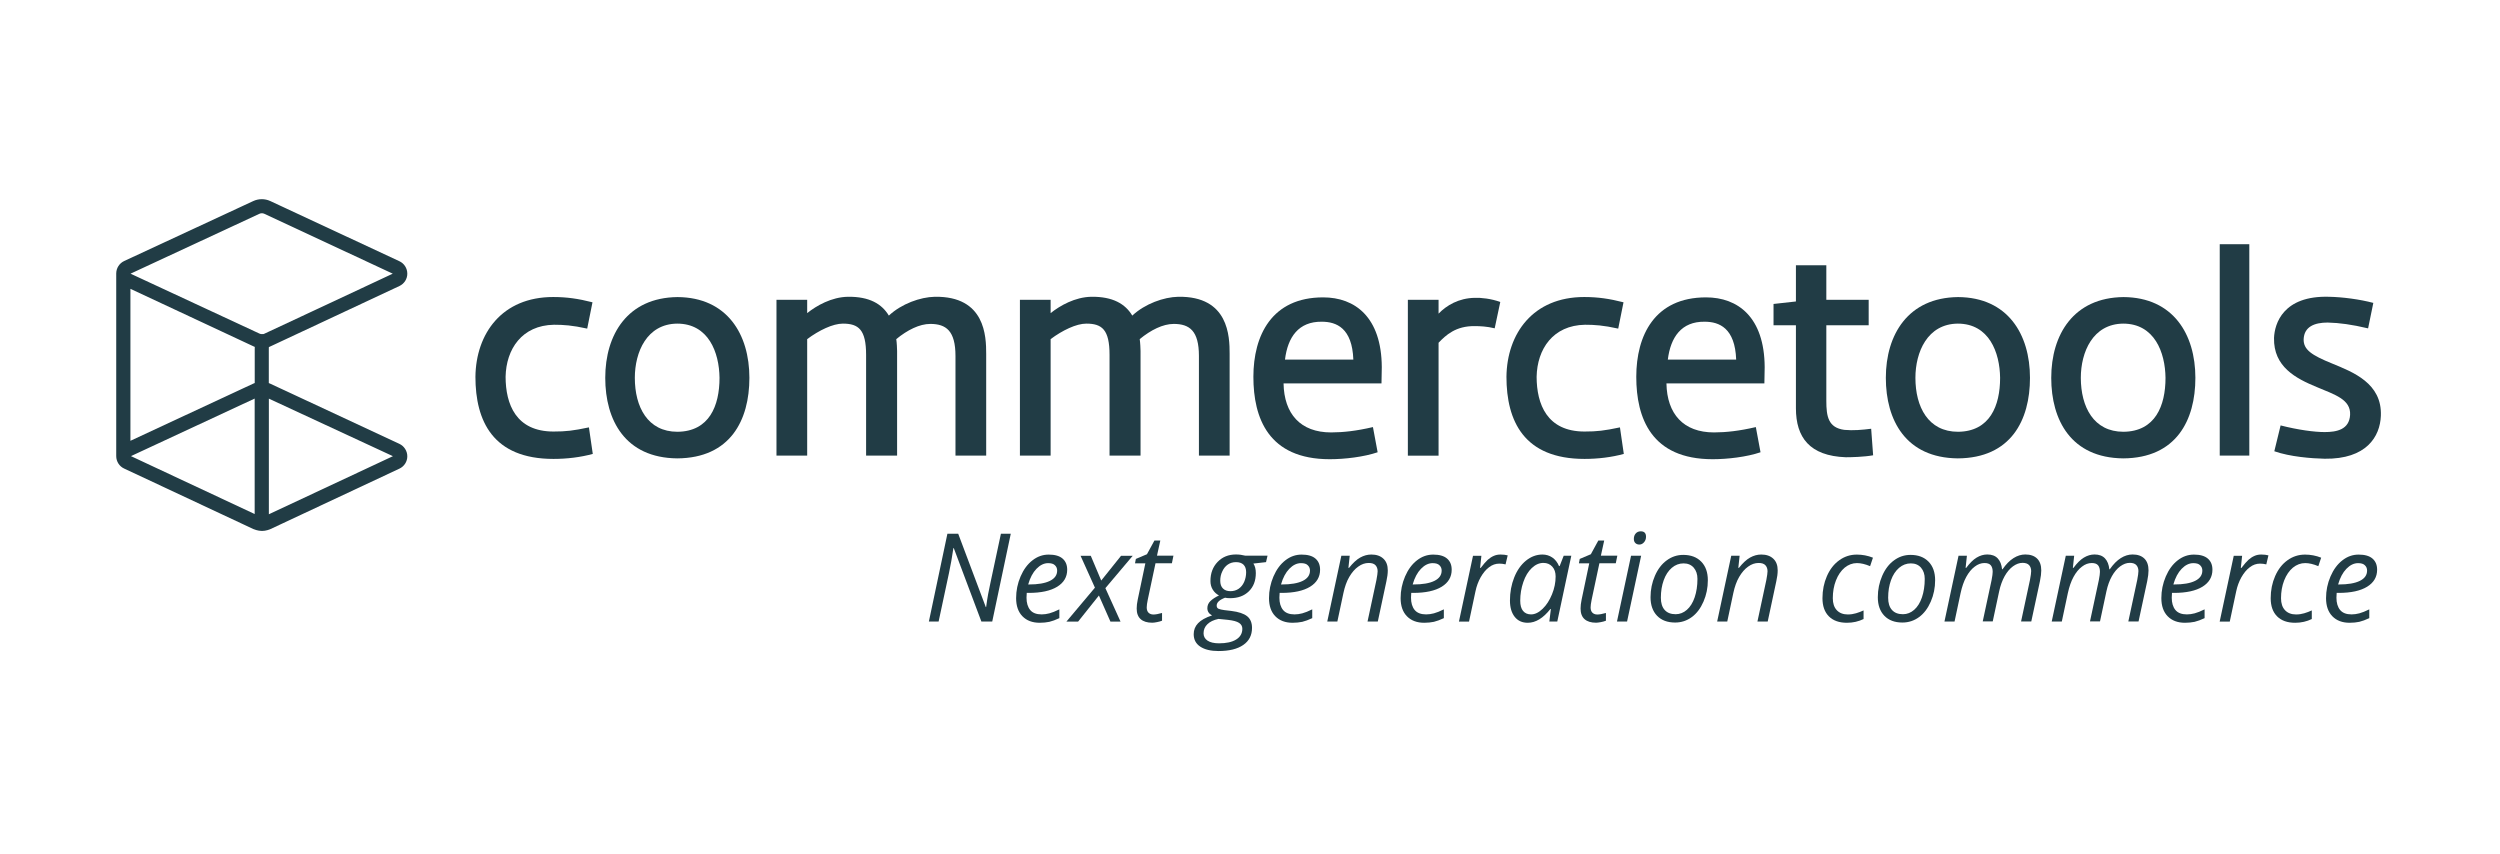
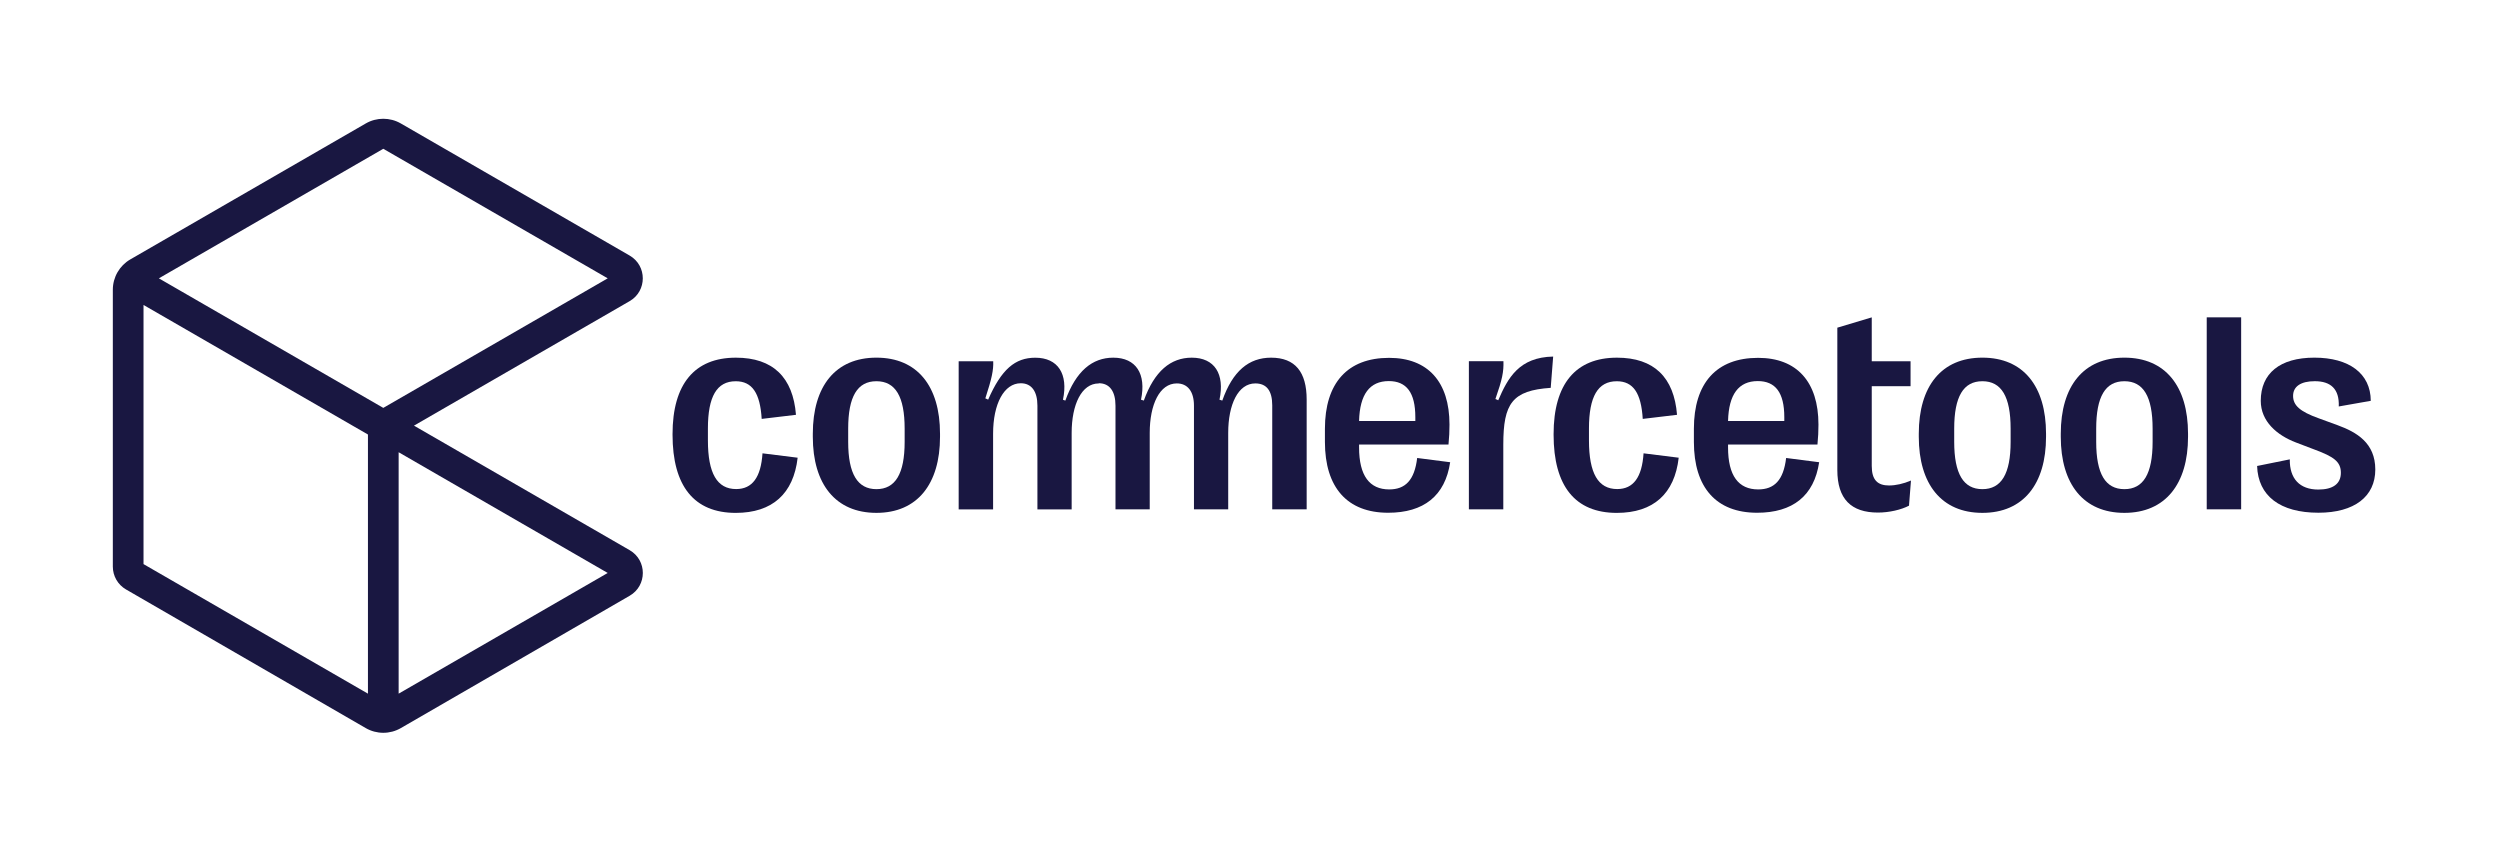
- <svg xmlns="http://www.w3.org/2000/svg" version="1.1" id="Layer_1" x="0px" y="0px" viewBox="0 0 420.94 143.66" style="enable-background:new 0 0 420.94 143.66;" xml:space="preserve">
-   <style type="text/css">
- 	.st0{fill:#213C45;}
- </style>
-   <g>
-     <g>
-       <g>
-         <g id="XMLID_86_">
-           <path id="XMLID_116_" class="st0" d="M93.2,72.66c2.1,0,3.31-0.14,5.96-0.7l0.65,4.47c-2.05,0.56-4.33,0.84-6.62,0.84      c-10.2,0-13.14-6.38-13.14-13.84c0.09-7.27,4.47-13.42,13.09-13.42c2.28,0,4.24,0.28,6.62,0.89l-0.89,4.43      c-2.52-0.56-4.01-0.65-5.59-0.65c-5.4,0.09-8.06,4.1-8.15,8.76C85.14,68.05,86.86,72.66,93.2,72.66z" />
-           <path id="XMLID_113_" class="st0" d="M114.07,50.02c8.39,0.05,12.11,6.29,12.11,13.6c0,7.13-3.21,13.51-12.16,13.56      c-8.76-0.09-12.11-6.43-12.11-13.56C101.91,56.31,105.68,50.11,114.07,50.02z M114.07,72.7c5.36-0.05,7.08-4.38,7.08-9.08      c-0.05-4.29-1.86-9.13-7.13-9.13c-5.12,0.05-7.13,4.8-7.13,9.13C106.89,68.51,109.04,72.7,114.07,72.7z" />
-           <path id="XMLID_111_" class="st0" d="M160.88,76.71V59.94c0-4.24-1.58-5.4-4.24-5.4c-1.82,0-3.87,1.03-5.73,2.56      c0.09,0.56,0.14,1.68,0.14,2v17.61h-5.22V59.75c0-4.24-1.26-5.26-3.91-5.26c-1.68,0-4.01,1.12-6.01,2.61v19.61h-5.17V50.48h5.17      v2.24c1.58-1.26,4.1-2.7,6.85-2.75c3.63-0.05,5.73,1.21,6.9,3.17c2.14-2,5.31-3.12,7.73-3.17c8.53-0.14,8.66,6.71,8.66,9.6      v17.14H160.88z" />
-           <path id="XMLID_109_" class="st0" d="M201.87,76.71V59.94c0-4.24-1.58-5.4-4.24-5.4c-1.82,0-3.87,1.03-5.73,2.56      c0.09,0.56,0.14,1.68,0.14,2v17.61h-5.22V59.75c0-4.24-1.26-5.26-3.91-5.26c-1.68,0-4.01,1.12-6.01,2.61v19.61h-5.17V50.48h5.17      v2.24c1.58-1.26,4.1-2.7,6.85-2.75c3.63-0.05,5.73,1.21,6.9,3.17c2.14-2,5.31-3.12,7.73-3.17c8.53-0.14,8.66,6.71,8.66,9.6      v17.14H201.87z" />
-           <path id="XMLID_106_" class="st0" d="M231.17,71.91l0.79,4.24c-2.33,0.79-5.54,1.17-8.06,1.17c-10.34,0-12.86-6.94-12.86-13.88      s3.08-13.37,11.74-13.37c5.36,0,9.83,3.31,9.88,11.74l-0.05,2.75h-16.49c0.09,5.12,2.84,8.25,8.01,8.25      C226.19,72.8,228.33,72.57,231.17,71.91z M216.36,60.55h11.51c-0.19-5.31-2.84-6.38-5.31-6.38      C218.64,54.12,216.82,56.77,216.36,60.55z" />
-           <path id="XMLID_104_" class="st0" d="M251.67,55.28c-1.35-0.33-2.52-0.37-3.35-0.37c-3.21-0.05-4.89,1.54-6.1,2.8v19.01h-5.17      V50.48h5.17v2.33c1.35-1.4,3.4-2.61,6.06-2.66c1.07-0.05,2.84,0.14,4.33,0.7L251.67,55.28z" />
-           <path id="XMLID_102_" class="st0" d="M266.8,72.66c2.1,0,3.31-0.14,5.96-0.7l0.65,4.47c-2.05,0.56-4.33,0.84-6.62,0.84      c-10.2,0-13.14-6.38-13.14-13.84c0.09-7.27,4.47-13.42,13.09-13.42c2.28,0,4.24,0.28,6.62,0.89l-0.89,4.43      c-2.52-0.56-4.01-0.65-5.59-0.65c-5.4,0.09-8.06,4.1-8.15,8.76C258.74,68.05,260.47,72.66,266.8,72.66z" />
-           <path id="XMLID_99_" class="st0" d="M295.64,71.91l0.79,4.24c-2.33,0.79-5.54,1.17-8.06,1.17c-10.34,0-12.86-6.94-12.86-13.88      s3.08-13.37,11.74-13.37c5.36,0,9.83,3.31,9.88,11.74l-0.05,2.75h-16.49c0.09,5.12,2.84,8.25,8.01,8.25      C290.65,72.8,292.8,72.57,295.64,71.91z M280.82,60.55h11.51c-0.19-5.31-2.84-6.38-5.31-6.38      C283.11,54.12,281.29,56.77,280.82,60.55z" />
-           <path id="XMLID_97_" class="st0" d="M314.64,54.77h-7.13v12.72c0,2.65,0.33,4.52,3.03,4.89c1.49,0.14,3.03,0,4.52-0.19      l0.33,4.47c-1.54,0.28-3.73,0.33-4.61,0.33c-6.1-0.23-8.39-3.35-8.39-8.25V54.77h-3.77v-3.59l3.77-0.42v-6.1h5.12v5.82h7.13      L314.64,54.77L314.64,54.77z" />
-           <path id="XMLID_94_" class="st0" d="M329.69,50.02c8.39,0.05,12.11,6.29,12.11,13.6c0,7.13-3.21,13.51-12.16,13.56      c-8.76-0.09-12.11-6.43-12.11-13.56C317.53,56.31,321.3,50.11,329.69,50.02z M329.69,72.7c5.36-0.05,7.08-4.38,7.08-9.08      c-0.05-4.29-1.86-9.13-7.13-9.13c-5.12,0.05-7.13,4.8-7.13,9.13C322.51,68.51,324.66,72.7,329.69,72.7z" />
-           <path id="XMLID_91_" class="st0" d="M357.54,50.02c8.39,0.05,12.11,6.29,12.11,13.6c0,7.13-3.21,13.51-12.16,13.56      c-8.76-0.09-12.11-6.43-12.11-13.56C345.38,56.31,349.16,50.11,357.54,50.02z M357.54,72.7c5.36-0.05,7.08-4.38,7.08-9.08      c-0.05-4.29-1.86-9.13-7.13-9.13c-5.12,0.05-7.13,4.8-7.13,9.13C350.37,68.51,352.51,72.7,357.54,72.7z" />
-           <path id="XMLID_89_" class="st0" d="M373.75,76.71V41.12h4.98v35.59H373.75z" />
-           <path id="XMLID_87_" class="st0" d="M384,71.63c2.93,0.75,5.68,1.12,7.41,1.12c2.05,0,4.15-0.42,4.29-2.89      c0.14-2.61-2.56-3.4-5.64-4.7c-3.49-1.44-7.27-3.4-7.17-8.25c0.09-2.42,1.54-7.17,9.27-6.94c2.33,0.05,5.12,0.42,7.45,1.03      l-0.88,4.29c-2.75-0.65-4.8-0.93-6.8-0.98c-2.24,0-3.96,0.7-4.05,2.8c-0.05,1.77,1.35,2.7,4.8,4.1c3.49,1.44,8.43,3.31,8.2,8.81      c-0.14,3.49-2.42,7.31-9.46,7.22c-2.24-0.05-5.82-0.33-8.48-1.26L384,71.63z" />
-         </g>
-       </g>
-       <g>
-         <path class="st0" d="M167.07,104.65h-1.83l-4.65-12.37h-0.06c-0.22,1.49-0.46,2.9-0.75,4.23l-1.74,8.14h-1.64l3.12-14.78h1.82     l4.64,12.34h0.06c0.2-1.51,0.45-2.88,0.73-4.1l1.76-8.24h1.66L167.07,104.65z" />
-         <path class="st0" d="M175.07,104.86c-1.24,0-2.21-0.37-2.92-1.1c-0.71-0.73-1.06-1.75-1.06-3.05c0-1.27,0.25-2.48,0.75-3.65     c0.5-1.16,1.17-2.07,2-2.71c0.83-0.65,1.74-0.97,2.74-0.97c1.03,0,1.81,0.22,2.33,0.67s0.78,1.07,0.78,1.88     c0,1.21-0.56,2.17-1.68,2.86s-2.72,1.04-4.8,1.04h-0.33l-0.04,0.81c0,0.88,0.21,1.57,0.62,2.07c0.41,0.5,1.06,0.74,1.93,0.74     c0.42,0,0.86-0.06,1.31-0.18s1.01-0.34,1.67-0.67v1.48c-0.63,0.3-1.19,0.5-1.68,0.62C176.19,104.8,175.66,104.86,175.07,104.86z      M176.48,94.82c-0.69,0-1.35,0.32-1.96,0.95s-1.08,1.51-1.4,2.64h0.12c1.54,0,2.71-0.2,3.53-0.6c0.82-0.4,1.23-0.98,1.23-1.74     c0-0.36-0.12-0.65-0.37-0.89C177.39,94.93,177,94.82,176.48,94.82z" />
-         <path class="st0" d="M185.03,100.27l-3.5,4.39h-1.97l4.8-5.71l-2.42-5.37h1.72l1.76,4.17l3.34-4.17h1.96l-4.6,5.45l2.55,5.63     h-1.7L185.03,100.27z" />
-         <path class="st0" d="M194.2,103.47c0.37,0,0.86-0.09,1.46-0.26v1.3c-0.23,0.09-0.51,0.18-0.85,0.24c-0.34,0.07-0.61,0.1-0.81,0.1     c-0.84,0-1.49-0.2-1.94-0.6s-0.67-1-0.67-1.79c0-0.44,0.06-0.95,0.18-1.52l1.28-6.09h-1.74l0.14-0.74l1.87-0.79l1.26-2.31h0.99     l-0.56,2.55h2.77l-0.26,1.28h-2.76l-1.3,6.11c-0.12,0.59-0.18,1.03-0.18,1.33c0,0.38,0.1,0.67,0.29,0.87     S193.85,103.47,194.2,103.47z" />
-         <path class="st0" d="M213.42,93.57l-0.25,1.08l-2.13,0.24c0.28,0.42,0.41,0.95,0.41,1.6c0,1.29-0.39,2.31-1.18,3.08     c-0.79,0.77-1.83,1.15-3.15,1.15c-0.37,0-0.65-0.03-0.85-0.08c-0.94,0.36-1.41,0.8-1.41,1.32c0,0.28,0.11,0.46,0.33,0.55     c0.22,0.09,0.55,0.16,0.97,0.22l1.18,0.14c1.22,0.15,2.1,0.45,2.65,0.89c0.55,0.44,0.82,1.1,0.82,1.96c0,1.24-0.49,2.2-1.48,2.88     c-0.98,0.68-2.37,1.02-4.16,1.02c-1.31,0-2.33-0.25-3.07-0.74s-1.11-1.19-1.11-2.1c0-0.71,0.24-1.32,0.73-1.84     c0.49-0.52,1.27-0.96,2.36-1.32c-0.53-0.28-0.79-0.68-0.79-1.22c0-0.46,0.17-0.86,0.52-1.2c0.34-0.33,0.82-0.65,1.44-0.94     c-0.42-0.22-0.77-0.53-1.04-0.96s-0.4-0.91-0.4-1.47c0-1.31,0.4-2.38,1.21-3.22c0.81-0.84,1.83-1.25,3.09-1.25     c0.53,0,1.04,0.07,1.56,0.2h3.75V93.57z M202.65,106.63c0,0.52,0.22,0.93,0.66,1.23s1.09,0.46,1.95,0.46     c1.23,0,2.19-0.21,2.88-0.64s1.04-1.03,1.04-1.81c0-0.42-0.18-0.75-0.55-0.99c-0.36-0.24-0.98-0.41-1.86-0.51l-1.61-0.16     c-0.81,0.17-1.43,0.47-1.86,0.89C202.87,105.51,202.65,106.03,202.65,106.63z M205.46,97.78c0,0.57,0.15,1.01,0.46,1.31     c0.3,0.3,0.72,0.45,1.26,0.45c0.53,0,1-0.14,1.4-0.42s0.7-0.67,0.92-1.17c0.21-0.5,0.32-1.03,0.32-1.61     c0-0.55-0.15-0.97-0.44-1.26c-0.3-0.29-0.72-0.43-1.27-0.43c-0.53,0-0.99,0.14-1.38,0.41c-0.39,0.27-0.7,0.65-0.92,1.14     C205.57,96.68,205.46,97.21,205.46,97.78z" />
-         <path class="st0" d="M217.65,104.86c-1.24,0-2.21-0.37-2.92-1.1s-1.06-1.75-1.06-3.05c0-1.27,0.25-2.48,0.75-3.65     c0.5-1.16,1.17-2.07,2-2.71c0.83-0.65,1.74-0.97,2.74-0.97c1.03,0,1.81,0.22,2.33,0.67s0.78,1.07,0.78,1.88     c0,1.21-0.56,2.17-1.68,2.86s-2.72,1.04-4.8,1.04h-0.33l-0.04,0.81c0,0.88,0.21,1.57,0.62,2.07c0.42,0.5,1.06,0.74,1.93,0.74     c0.42,0,0.86-0.06,1.31-0.18s1.01-0.34,1.67-0.67v1.48c-0.63,0.3-1.19,0.5-1.68,0.62C218.77,104.8,218.23,104.86,217.65,104.86z      M219.05,94.82c-0.69,0-1.35,0.32-1.96,0.95s-1.08,1.51-1.4,2.64h0.12c1.54,0,2.71-0.2,3.53-0.6c0.82-0.4,1.23-0.98,1.23-1.74     c0-0.36-0.12-0.65-0.37-0.89C219.97,94.93,219.58,94.82,219.05,94.82z" />
-         <path class="st0" d="M230.26,104.65l1.5-7c0.13-0.7,0.2-1.19,0.2-1.46c0-0.42-0.12-0.76-0.36-1.02s-0.62-0.38-1.15-0.38     c-0.6,0-1.19,0.2-1.75,0.61c-0.57,0.4-1.07,0.98-1.51,1.73c-0.44,0.75-0.76,1.65-0.99,2.72l-1.02,4.8h-1.7l2.37-11.08h1.41     l-0.22,2.05h0.1c0.65-0.82,1.27-1.4,1.88-1.74s1.23-0.51,1.88-0.51c0.86,0,1.53,0.23,2.03,0.7c0.5,0.47,0.74,1.12,0.74,1.97     c0,0.53-0.08,1.14-0.23,1.82l-1.45,6.79L230.26,104.65L230.26,104.65z" />
-         <path class="st0" d="M239.81,104.86c-1.24,0-2.21-0.37-2.92-1.1s-1.06-1.75-1.06-3.05c0-1.27,0.25-2.48,0.75-3.65     c0.5-1.16,1.17-2.07,2-2.71c0.83-0.65,1.74-0.97,2.74-0.97c1.03,0,1.81,0.22,2.33,0.67s0.78,1.07,0.78,1.88     c0,1.21-0.56,2.17-1.68,2.86s-2.72,1.04-4.8,1.04h-0.33l-0.04,0.81c0,0.88,0.21,1.57,0.62,2.07c0.42,0.5,1.06,0.74,1.93,0.74     c0.42,0,0.86-0.06,1.31-0.18s1.01-0.34,1.67-0.67v1.48c-0.63,0.3-1.19,0.5-1.68,0.62C240.93,104.8,240.4,104.86,239.81,104.86z      M241.22,94.82c-0.69,0-1.35,0.32-1.96,0.95s-1.08,1.51-1.4,2.64h0.12c1.54,0,2.71-0.2,3.53-0.6c0.82-0.4,1.23-0.98,1.23-1.74     c0-0.36-0.12-0.65-0.37-0.89C242.13,94.93,241.74,94.82,241.22,94.82z" />
-         <path class="st0" d="M252.65,93.37c0.46,0,0.87,0.05,1.21,0.14l-0.36,1.52c-0.36-0.09-0.71-0.13-1.06-0.13     c-0.61,0-1.19,0.2-1.72,0.61c-0.54,0.4-1,0.97-1.41,1.68c-0.4,0.72-0.7,1.52-0.88,2.39l-1.08,5.08h-1.7l2.37-11.08h1.41     l-0.22,2.05h0.1c0.49-0.64,0.89-1.1,1.2-1.38c0.32-0.28,0.65-0.5,1-0.65C251.84,93.45,252.23,93.37,252.65,93.37z" />
-         <path class="st0" d="M259.71,93.37c0.62,0,1.17,0.17,1.66,0.5s0.86,0.81,1.13,1.44h0.11l0.68-1.74h1.28l-2.36,11.08h-1.34     l0.26-2.11h-0.08c-1.21,1.54-2.48,2.32-3.81,2.32c-0.94,0-1.67-0.33-2.2-1s-0.8-1.58-0.8-2.74c0-1.4,0.24-2.7,0.72-3.9     c0.48-1.2,1.14-2.14,1.98-2.82S258.7,93.37,259.71,93.37z M257.79,103.45c0.65,0,1.3-0.31,1.95-0.94     c0.65-0.62,1.17-1.44,1.58-2.44s0.61-2,0.61-3.01c0-0.69-0.19-1.25-0.57-1.66s-0.87-0.62-1.49-0.62c-0.7,0-1.35,0.29-1.96,0.87     s-1.08,1.36-1.42,2.36c-0.34,0.99-0.52,2.04-0.52,3.13c0,0.77,0.16,1.34,0.47,1.72C256.77,103.26,257.22,103.45,257.79,103.45z" />
-         <path class="st0" d="M268.94,103.47c0.37,0,0.86-0.09,1.46-0.26v1.3c-0.23,0.09-0.51,0.18-0.85,0.24s-0.61,0.1-0.81,0.1     c-0.84,0-1.49-0.2-1.94-0.6s-0.67-1-0.67-1.79c0-0.44,0.06-0.95,0.18-1.52l1.28-6.09h-1.74l0.14-0.74l1.87-0.79l1.26-2.31h0.99     l-0.56,2.55h2.77l-0.26,1.28h-2.76l-1.3,6.11c-0.12,0.59-0.18,1.03-0.18,1.33c0,0.38,0.1,0.67,0.29,0.87     S268.59,103.47,268.94,103.47z" />
-         <path class="st0" d="M273.96,104.65h-1.7l2.37-11.08h1.7L273.96,104.65z M275.1,90.74c0-0.38,0.11-0.69,0.32-0.92     c0.21-0.24,0.5-0.36,0.84-0.36c0.59,0,0.89,0.3,0.89,0.91c0,0.37-0.11,0.68-0.34,0.94s-0.49,0.38-0.78,0.38     c-0.27,0-0.49-0.08-0.67-0.25C275.19,91.28,275.1,91.05,275.1,90.74z" />
-         <path class="st0" d="M283.42,93.43c1.28,0,2.29,0.38,3.03,1.14s1.11,1.8,1.11,3.13c0,1.27-0.24,2.46-0.73,3.59     c-0.49,1.13-1.14,2-1.97,2.61s-1.77,0.92-2.81,0.92c-1.29,0-2.31-0.38-3.04-1.14s-1.1-1.8-1.1-3.12c0-1.28,0.25-2.49,0.74-3.61     c0.49-1.13,1.16-2,1.99-2.6C281.48,93.73,282.4,93.43,283.42,93.43z M285.81,97.47c0-0.77-0.21-1.4-0.63-1.89     c-0.42-0.48-0.99-0.72-1.71-0.72c-0.74,0-1.39,0.25-1.98,0.75c-0.58,0.5-1.04,1.19-1.36,2.08c-0.32,0.89-0.48,1.87-0.48,2.96     c0,0.88,0.21,1.57,0.64,2.05c0.43,0.48,1.04,0.72,1.85,0.72c0.7,0,1.33-0.25,1.89-0.74c0.56-0.49,1-1.19,1.31-2.1     C285.65,99.67,285.81,98.63,285.81,97.47z" />
-         <path class="st0" d="M295.91,104.65l1.5-7c0.13-0.7,0.2-1.19,0.2-1.46c0-0.42-0.12-0.76-0.36-1.02s-0.62-0.38-1.15-0.38     c-0.6,0-1.19,0.2-1.75,0.61c-0.57,0.4-1.07,0.98-1.51,1.73s-0.76,1.65-0.99,2.72l-1.02,4.8h-1.7l2.37-11.08h1.41l-0.22,2.05h0.1     c0.65-0.82,1.27-1.4,1.88-1.74s1.23-0.51,1.88-0.51c0.86,0,1.53,0.23,2.03,0.7c0.5,0.47,0.74,1.12,0.74,1.97     c0,0.53-0.08,1.14-0.23,1.82l-1.45,6.79L295.91,104.65L295.91,104.65z" />
-         <path class="st0" d="M310.98,104.86c-1.31,0-2.32-0.36-3.04-1.08s-1.08-1.74-1.08-3.05c0-1.35,0.25-2.59,0.75-3.73     s1.19-2.03,2.07-2.66c0.88-0.64,1.87-0.96,2.97-0.96c0.92,0,1.83,0.17,2.71,0.52l-0.48,1.43c-0.81-0.34-1.55-0.52-2.21-0.52     c-0.75,0-1.44,0.26-2.07,0.77c-0.62,0.52-1.11,1.23-1.47,2.15s-0.53,1.92-0.53,3c0,0.86,0.22,1.53,0.67,2.01s1.07,0.72,1.86,0.72     c0.49,0,0.94-0.07,1.38-0.2s0.86-0.29,1.27-0.48v1.45C312.94,104.64,312.01,104.86,310.98,104.86z" />
-         <path class="st0" d="M321.69,93.43c1.28,0,2.29,0.38,3.03,1.14s1.11,1.8,1.11,3.13c0,1.27-0.24,2.46-0.73,3.59     c-0.49,1.13-1.14,2-1.97,2.61s-1.77,0.92-2.81,0.92c-1.29,0-2.31-0.38-3.04-1.14s-1.1-1.8-1.1-3.12c0-1.28,0.25-2.49,0.74-3.61     c0.49-1.13,1.16-2,1.99-2.6C319.75,93.73,320.67,93.43,321.69,93.43z M324.08,97.47c0-0.77-0.21-1.4-0.63-1.89     c-0.42-0.48-0.99-0.72-1.71-0.72c-0.74,0-1.39,0.25-1.98,0.75c-0.58,0.5-1.04,1.19-1.36,2.08c-0.32,0.89-0.48,1.87-0.48,2.96     c0,0.88,0.21,1.57,0.64,2.05c0.43,0.48,1.04,0.72,1.85,0.72c0.7,0,1.33-0.25,1.89-0.74c0.56-0.49,1-1.19,1.31-2.1     C323.92,99.67,324.08,98.63,324.08,97.47z" />
-         <path class="st0" d="M333.84,104.65l1.5-7c0.12-0.63,0.18-1.09,0.18-1.36c0-0.47-0.1-0.84-0.31-1.1s-0.57-0.39-1.07-0.39     c-0.57,0-1.12,0.2-1.65,0.61c-0.54,0.4-1.01,0.98-1.42,1.73s-0.72,1.66-0.95,2.71l-1.02,4.8h-1.7l2.37-11.08h1.41l-0.22,2.05h0.1     c0.59-0.8,1.17-1.38,1.75-1.73s1.18-0.53,1.8-0.53c0.76,0,1.35,0.22,1.76,0.66s0.65,1.05,0.73,1.83h0.08     c0.58-0.84,1.2-1.47,1.85-1.88c0.65-0.41,1.31-0.61,1.98-0.61c0.86,0,1.52,0.23,1.99,0.69s0.7,1.13,0.7,2     c0,0.46-0.07,1.06-0.22,1.8l-1.46,6.79h-1.72l1.5-7c0.13-0.7,0.2-1.19,0.2-1.48c0-0.42-0.12-0.75-0.35-1.01     c-0.23-0.25-0.6-0.38-1.1-0.38c-0.55,0-1.08,0.2-1.62,0.59c-0.53,0.39-1,0.95-1.4,1.66c-0.4,0.72-0.71,1.57-0.92,2.55l-1.08,5.06     h-1.69V104.65z" />
-         <path class="st0" d="M351.9,104.65l1.5-7c0.12-0.63,0.18-1.09,0.18-1.36c0-0.47-0.1-0.84-0.31-1.1s-0.57-0.39-1.07-0.39     c-0.57,0-1.12,0.2-1.65,0.61c-0.54,0.4-1.01,0.98-1.42,1.73s-0.72,1.66-0.95,2.71l-1.02,4.8h-1.7l2.37-11.08h1.41l-0.22,2.05h0.1     c0.59-0.8,1.17-1.38,1.75-1.73s1.18-0.53,1.8-0.53c0.76,0,1.35,0.22,1.76,0.66s0.65,1.05,0.73,1.83h0.08     c0.58-0.84,1.2-1.47,1.85-1.88c0.65-0.41,1.31-0.61,1.98-0.61c0.86,0,1.52,0.23,1.99,0.69s0.7,1.13,0.7,2     c0,0.46-0.07,1.06-0.22,1.8l-1.46,6.79h-1.72l1.5-7c0.13-0.7,0.2-1.19,0.2-1.48c0-0.42-0.12-0.75-0.35-1.01     c-0.23-0.25-0.6-0.38-1.1-0.38c-0.55,0-1.08,0.2-1.62,0.59c-0.53,0.39-1,0.95-1.4,1.66c-0.4,0.72-0.71,1.57-0.92,2.55l-1.08,5.06     h-1.69V104.65z" />
-         <path class="st0" d="M367.9,104.86c-1.24,0-2.21-0.37-2.92-1.1s-1.06-1.75-1.06-3.05c0-1.27,0.25-2.48,0.75-3.65     c0.5-1.16,1.17-2.07,2-2.71c0.83-0.65,1.74-0.97,2.74-0.97c1.03,0,1.81,0.22,2.33,0.67s0.78,1.07,0.78,1.88     c0,1.21-0.56,2.17-1.68,2.86s-2.72,1.04-4.8,1.04h-0.33l-0.04,0.81c0,0.88,0.21,1.57,0.62,2.07c0.42,0.5,1.06,0.74,1.93,0.74     c0.42,0,0.86-0.06,1.31-0.18s1.01-0.34,1.67-0.67v1.48c-0.63,0.3-1.19,0.5-1.68,0.62C369.02,104.8,368.49,104.86,367.9,104.86z      M369.3,94.82c-0.69,0-1.35,0.32-1.96,0.95s-1.08,1.51-1.4,2.64h0.12c1.54,0,2.71-0.2,3.53-0.6s1.23-0.98,1.23-1.74     c0-0.36-0.12-0.65-0.37-0.89C370.22,94.93,369.83,94.82,369.3,94.82z" />
-         <path class="st0" d="M380.74,93.37c0.46,0,0.87,0.05,1.21,0.14l-0.36,1.52c-0.36-0.09-0.71-0.13-1.06-0.13     c-0.61,0-1.19,0.2-1.72,0.61c-0.54,0.4-1,0.97-1.41,1.68c-0.4,0.72-0.7,1.52-0.88,2.39l-1.08,5.08h-1.7l2.37-11.08h1.41     l-0.22,2.05h0.1c0.49-0.64,0.89-1.1,1.2-1.38c0.32-0.28,0.65-0.5,1-0.65C379.93,93.45,380.31,93.37,380.74,93.37z" />
-         <path class="st0" d="M386.45,104.86c-1.31,0-2.32-0.36-3.04-1.08s-1.08-1.74-1.08-3.05c0-1.35,0.25-2.59,0.75-3.73     s1.19-2.03,2.07-2.66c0.88-0.64,1.87-0.96,2.97-0.96c0.92,0,1.83,0.17,2.71,0.52l-0.48,1.43c-0.81-0.34-1.55-0.52-2.21-0.52     c-0.75,0-1.44,0.26-2.07,0.77c-0.62,0.52-1.11,1.23-1.47,2.15s-0.53,1.92-0.53,3c0,0.86,0.22,1.53,0.67,2.01s1.07,0.72,1.86,0.72     c0.49,0,0.94-0.07,1.38-0.2s0.86-0.29,1.27-0.48v1.45C388.41,104.64,387.48,104.86,386.45,104.86z" />
-         <path class="st0" d="M395.63,104.86c-1.24,0-2.21-0.37-2.92-1.1s-1.06-1.75-1.06-3.05c0-1.27,0.25-2.48,0.75-3.65     c0.5-1.16,1.17-2.07,2-2.71c0.83-0.65,1.74-0.97,2.74-0.97c1.03,0,1.81,0.22,2.33,0.67s0.78,1.07,0.78,1.88     c0,1.21-0.56,2.17-1.68,2.86s-2.72,1.04-4.8,1.04h-0.33l-0.04,0.81c0,0.88,0.21,1.57,0.62,2.07c0.42,0.5,1.06,0.74,1.93,0.74     c0.42,0,0.86-0.06,1.31-0.18s1.01-0.34,1.67-0.67v1.48c-0.63,0.3-1.19,0.5-1.68,0.62C396.76,104.8,396.22,104.86,395.63,104.86z      M397.04,94.82c-0.69,0-1.35,0.32-1.96,0.95s-1.08,1.51-1.4,2.64h0.12c1.54,0,2.71-0.2,3.53-0.6s1.23-0.98,1.23-1.74     c0-0.36-0.12-0.65-0.37-0.89C397.95,94.93,397.56,94.82,397.04,94.82z" />
-       </g>
-     </g>
-     <g id="XMLID_1_">
-       <g>
-         <path class="st0" d="M67.04,75.19L45.32,65.07c-0.17-0.08-0.36-0.14-0.55-0.19v-0.09v-6.06c0-0.6,0.02-0.61,0.41-0.79l0,0     l0.86-0.4c1.46-0.68,1.46-0.68,10.02-4.69l10.98-5.14c0.64-0.3,1.05-0.94,1.04-1.64c0-0.7-0.41-1.35-1.05-1.64L45.32,34.31     c-0.79-0.37-1.69-0.37-2.48,0L21.12,44.4c-0.63,0.29-1.04,0.93-1.05,1.63l0,0V76.8l0,0c0,0.7,0.41,1.35,1.04,1.64l21.75,10.18     c0.09,0.04,0.67,0.28,1.26,0.28c0.57,0,1.14-0.23,1.24-0.28l21.69-10.15c0.64-0.3,1.05-0.94,1.04-1.64     C68.09,76.13,67.68,75.49,67.04,75.19z M21.46,75V47.84l21.41,10.02c0.18,0.08,0.36,0.15,0.55,0.19c0.01,0,0.01,0.01,0.02,0.01     c-0.03,0.2-0.05,0.42-0.05,0.66v6.06v0.08c-0.01,0-0.03,0.01-0.04,0.01c-0.17,0.04-0.34,0.1-0.51,0.18L21.46,75z M21.71,45.65     l21.72-10.09c0.21-0.1,0.43-0.15,0.66-0.15c0.22,0,0.45,0.05,0.66,0.15l21.72,10.13c0.15,0.07,0.25,0.22,0.25,0.39     s-0.1,0.32-0.25,0.39l-10.98,5.14c-8.56,4.01-8.56,4.01-10.02,4.68l-0.82,0.38c-0.06,0.02-0.12,0.04-0.18,0.05     c-0.03,0.01-0.06,0.02-0.08,0.02c-0.09,0.02-0.19,0.02-0.29,0.02c-0.22,0-0.44-0.05-0.64-0.15L21.7,46.43     c-0.04-0.02-0.07-0.04-0.1-0.07c-0.09-0.08-0.14-0.2-0.15-0.33C21.46,45.88,21.55,45.72,21.71,45.65z M21.7,77.19     c-0.15-0.07-0.25-0.22-0.25-0.39c0-0.04,0.01-0.08,0.02-0.12c0.03-0.12,0.12-0.22,0.23-0.27l21.68-10.08v21.01L21.7,77.19z      M66.46,77.23L44.77,87.38l0,0V66.34l21.69,10.11c0.15,0.07,0.25,0.22,0.25,0.39C66.71,77,66.61,77.15,66.46,77.23z" />
-       </g>
-       <g>
-         <path class="st0" d="M44.12,89.4c-0.71,0-1.39-0.29-1.46-0.32L20.9,78.89c-0.81-0.37-1.33-1.19-1.33-2.09V46.03     c0.01-0.9,0.54-1.71,1.34-2.08l21.72-10.09c0.92-0.43,1.98-0.43,2.9,0l21.71,10.12c0.81,0.37,1.34,1.19,1.34,2.09     c0.01,0.88-0.51,1.71-1.33,2.09L56.27,53.3c-8.56,4.01-8.56,4.01-10.02,4.69l-0.86,0.4c-0.05,0.02-0.08,0.04-0.12,0.05     c-0.01,0.08-0.01,0.21-0.01,0.28v5.78c0.09,0.03,0.18,0.07,0.26,0.11l21.72,10.12c0.81,0.38,1.34,1.2,1.34,2.09     c0.01,0.88-0.51,1.71-1.33,2.09L45.57,89.07C45.41,89.15,44.77,89.4,44.12,89.4z M43.07,88.17c0,0,0.53,0.23,1.05,0.23     c0.45,0,0.94-0.19,1.02-0.23l21.7-10.15c0.46-0.22,0.76-0.68,0.75-1.18c0-0.51-0.3-0.98-0.76-1.19L45.11,65.52     c-0.15-0.07-0.31-0.12-0.47-0.16l-0.37-0.1v-6.54c0-0.74,0.08-0.96,0.7-1.24l0.86-0.4c1.46-0.68,1.46-0.68,10.02-4.69l10.98-5.14     c0.46-0.22,0.76-0.68,0.75-1.18c0-0.52-0.3-0.98-0.76-1.19L45.11,34.76c-0.65-0.31-1.4-0.31-2.06,0L21.33,44.85     c-0.46,0.21-0.75,0.67-0.76,1.18V76.8c0,0.5,0.3,0.98,0.75,1.19L43.07,88.17L43.07,88.17z M44.27,88.17V65.56L66.67,76     c0.33,0.15,0.54,0.48,0.54,0.84c0,0.34-0.2,0.66-0.51,0.83l-0.02,0.01L44.27,88.17z M45.27,67.12v19.47l20.89-9.78L45.27,67.12z      M43.88,88.13L21.49,77.64c-0.33-0.15-0.54-0.48-0.54-0.84c0-0.1,0.02-0.18,0.04-0.24c0.06-0.26,0.26-0.49,0.51-0.6l22.39-10.41     V88.13z M22.05,76.8l20.83,9.75V67.11L22.05,76.8z M20.96,75.78V47.05l22.12,10.35c0.1,0.05,0.25,0.11,0.39,0.14l0.54,0.01     l-0.09,0.57c-0.03,0.18-0.04,0.37-0.04,0.59v6.56l-0.36,0.06l0,0l-0.1,0.03c-0.12,0.03-0.25,0.08-0.38,0.14L20.96,75.78z      M21.96,48.63v25.59l20.67-9.62c0.09-0.04,0.17-0.08,0.26-0.11v-5.77c0-0.11,0-0.21,0.01-0.31c-0.09-0.03-0.16-0.07-0.23-0.1     L21.96,48.63z M44.1,57.26c-0.3,0-0.6-0.07-0.86-0.2L21.49,46.88c-0.1-0.05-0.18-0.1-0.24-0.17c-0.16-0.14-0.27-0.38-0.29-0.65     c0.02-0.42,0.24-0.73,0.55-0.87l21.72-10.09c0.54-0.26,1.19-0.26,1.75,0l21.72,10.13c0.33,0.15,0.54,0.48,0.54,0.84     c0,0.36-0.21,0.69-0.54,0.84L55.7,52.06c-8.56,4.01-8.56,4.01-10.02,4.68l-0.82,0.38c-0.14,0.05-0.22,0.08-0.31,0.09l-0.05,0.01     l0,0.01C44.35,57.26,44.22,57.26,44.1,57.26z M21.98,46.08l21.69,10.08c0.2,0.1,0.5,0.12,0.61,0.09l0.11-0.01     c0.03-0.02,0.07-0.03,0.1-0.04l0.77-0.36c1.46-0.67,1.46-0.67,10.02-4.68l10.85-5.08L44.54,36.01c-0.29-0.14-0.61-0.14-0.89,0     L21.98,46.08z" />
-       </g>
-     </g>
-   </g>
+ <svg xmlns="http://www.w3.org/2000/svg" width="421" height="144" viewBox="0 0 421 144" fill="none">
+   <path d="M69.715 71.677L106.031 50.712C108.985 49.007 108.985 44.74 106.031 43.035L67.5 20.791C65.673 19.736 63.42 19.736 61.593 20.791L21.954 43.678C20.127 44.732 19 46.685 19 48.794V95.421C19 97.004 19.845 98.466 21.212 99.258L61.589 122.609C63.42 123.668 65.677 123.668 67.504 122.609L106.039 100.324C108.993 98.615 108.989 94.355 106.039 92.65L69.719 71.681L69.715 71.677ZM64.546 25.054L102.339 46.872L64.546 68.689L26.753 46.872L64.546 25.054ZM61.962 116.812L24.169 94.995V51.355L61.962 73.173V116.812ZM67.131 76.157L102.339 96.487L67.131 116.812V76.157Z" fill="#191741" />
+   <path d="M238.651 77.12C238.205 80.896 236.629 82.418 233.95 82.418C230.627 82.418 228.868 80.116 228.868 75.339V74.863H243.926C244.048 73.649 244.094 72.606 244.094 71.494C244.094 64.3 240.455 60.262 233.927 60.262C226.916 60.262 223.117 64.506 223.117 72.21V74.414C223.117 82.114 226.893 86.347 233.76 86.347C239.747 86.347 243.359 83.515 244.208 77.84L238.651 77.124V77.12ZM233.874 64.175C236.846 64.175 238.342 66.101 238.342 70.257V70.901H228.868C228.983 66.409 230.65 64.175 233.874 64.175Z" fill="#191741" />
+   <path d="M128.405 76.34L134.324 77.078C133.631 83.138 130.068 86.37 123.898 86.37C116.887 86.37 113.256 81.855 113.256 73.207V73.108C113.256 64.655 116.978 60.232 123.921 60.232C130.186 60.232 133.543 63.562 134.042 69.854L128.268 70.543C128.005 66.196 126.669 64.202 123.898 64.202C120.712 64.202 119.212 66.767 119.212 72.165V74.155C119.212 79.712 120.758 82.358 123.967 82.358C126.699 82.358 128.142 80.363 128.405 76.344V76.34Z" fill="#191741" />
+   <path d="M147.589 60.228C140.699 60.228 136.878 65.028 136.878 73.036V73.558C136.878 81.513 140.703 86.366 147.589 86.366C154.474 86.366 158.299 81.513 158.299 73.558V73.036C158.299 65.028 154.474 60.228 147.589 60.228ZM152.343 74.41C152.343 79.807 150.767 82.373 147.589 82.373C144.41 82.373 142.834 79.807 142.834 74.41V72.183C142.834 66.786 144.376 64.198 147.589 64.198C150.801 64.198 152.343 66.786 152.343 72.183V74.41Z" fill="#191741" />
+   <path d="M357.746 60.228C350.857 60.228 347.035 65.028 347.035 73.036V73.558C347.035 81.513 350.857 86.366 357.746 86.366C364.636 86.366 368.465 81.513 368.465 73.558V73.036C368.465 65.028 364.632 60.228 357.746 60.228ZM362.5 74.41C362.5 79.807 360.936 82.373 357.746 82.373C354.556 82.373 353 79.807 353 74.41V72.183C353 66.786 354.541 64.198 357.746 64.198C360.951 64.198 362.5 66.786 362.5 72.183V74.41Z" fill="#191741" />
+   <path d="M377.41 53.441H371.613V85.768H377.41V53.441Z" fill="#191741" />
+   <path d="M276.775 76.34L282.693 77.078C282.001 83.138 278.442 86.37 272.268 86.37C265.257 86.37 261.625 81.855 261.625 73.207V73.108C261.625 64.655 265.348 60.232 272.291 60.232C278.556 60.232 281.913 63.562 282.412 69.854L276.638 70.543C276.375 66.196 275.039 64.202 272.268 64.202C269.082 64.202 267.582 66.767 267.582 72.165V74.155C267.582 79.712 269.128 82.358 272.336 82.358C275.069 82.358 276.512 80.363 276.775 76.344V76.34Z" fill="#191741" />
+   <path d="M400 79.073C400 83.61 396.483 86.343 390.423 86.343C383.964 86.343 380.257 83.511 380.097 78.471L385.601 77.356C385.555 80.611 387.268 82.441 390.401 82.441C392.852 82.441 394.203 81.49 394.203 79.617C394.203 77.744 392.996 76.907 389.811 75.723L386.625 74.509C383.446 73.295 380.713 70.969 380.713 67.498C380.713 62.888 383.922 60.228 389.742 60.228C395.562 60.228 399.216 62.869 399.239 67.498L393.849 68.449C393.963 65.499 392.498 64.194 389.811 64.194C387.462 64.194 386.156 65.077 386.156 66.668C386.156 68.259 387.295 69.302 390.48 70.444L393.659 71.605C396.845 72.773 400 74.578 400 79.069V79.073Z" fill="#191741" />
+   <path d="M333.835 60.228C326.946 60.228 323.124 65.028 323.124 73.036V73.558C323.124 81.513 326.946 86.366 333.835 86.366C340.724 86.366 344.553 81.513 344.553 73.558V73.036C344.553 65.028 340.721 60.228 333.835 60.228ZM338.589 74.41C338.589 79.807 337.021 82.373 333.835 82.373C330.649 82.373 329.088 79.807 329.088 74.41V72.183C329.088 66.786 330.63 64.198 333.835 64.198C337.04 64.198 338.589 66.786 338.589 72.183V74.41Z" fill="#191741" />
+   <path d="M318.145 81.753C319.219 81.753 320.547 81.467 321.807 80.923L321.476 85.155C320.163 85.844 318.142 86.316 316.246 86.316C311.732 86.316 309.406 84.036 309.406 79.145V55.181L315.203 53.445V60.833H321.739V65.035H315.203V78.456C315.203 80.835 316.178 81.756 318.145 81.756V81.753Z" fill="#191741" />
+   <path d="M300.785 77.12C300.339 80.896 298.767 82.418 296.084 82.418C292.757 82.418 291.003 80.116 291.003 75.339V74.863H306.06C306.182 73.649 306.228 72.606 306.228 71.494C306.228 64.3 302.589 60.262 296.061 60.262C289.05 60.262 285.251 64.506 285.251 72.21V74.414C285.251 82.114 289.027 86.347 295.894 86.347C301.885 86.347 305.493 83.515 306.346 77.84L300.785 77.124V77.12ZM296.008 64.175C298.981 64.175 300.476 66.101 300.476 70.257V70.901H291.003C291.117 66.409 292.784 64.175 296.008 64.175Z" fill="#191741" />
+   <path d="M179.405 67.456C181.191 62.485 183.939 60.232 187.479 60.232C191.304 60.232 193.066 62.965 192.145 67.311L192.621 67.456C194.406 62.485 197.154 60.232 200.694 60.232C204.519 60.232 206.282 62.965 205.361 67.311L205.836 67.456C207.587 62.466 210.316 60.232 214.05 60.232C218.112 60.232 220.042 62.656 220.042 67.289V85.772H214.245V68.267C214.245 65.796 213.293 64.567 211.39 64.567C208.493 64.567 206.83 68.13 206.83 72.899V85.776H201.063V68.316C201.063 65.895 199.979 64.567 198.174 64.567C195.282 64.567 193.614 68.13 193.614 72.899V85.776H187.848V68.316C187.848 65.895 186.851 64.537 185.046 64.537H185.039V64.571C185.039 64.571 185.031 64.571 185.027 64.571C182.135 64.571 180.467 68.134 180.467 72.903V85.78H174.701V68.32C174.701 65.899 173.704 64.54 171.899 64.54C169.098 64.54 167.237 67.966 167.237 73.047V85.78H161.44V60.841H167.259C167.313 62.359 167.024 63.711 165.931 67.083L166.407 67.296C168.641 62.188 170.944 60.239 174.339 60.239C178.165 60.239 179.923 62.972 179.002 67.319L179.413 67.464L179.405 67.456Z" fill="#191741" />
+   <path d="M261.142 65.313C254.671 65.751 253.156 67.913 253.156 74.867V85.768H247.359V60.829H253.179C253.233 62.588 252.997 63.848 251.828 67.193L252.304 67.407C253.925 63.635 255.809 60.163 261.553 60.045L261.142 65.309V65.313Z" fill="#191741" />
</svg>
